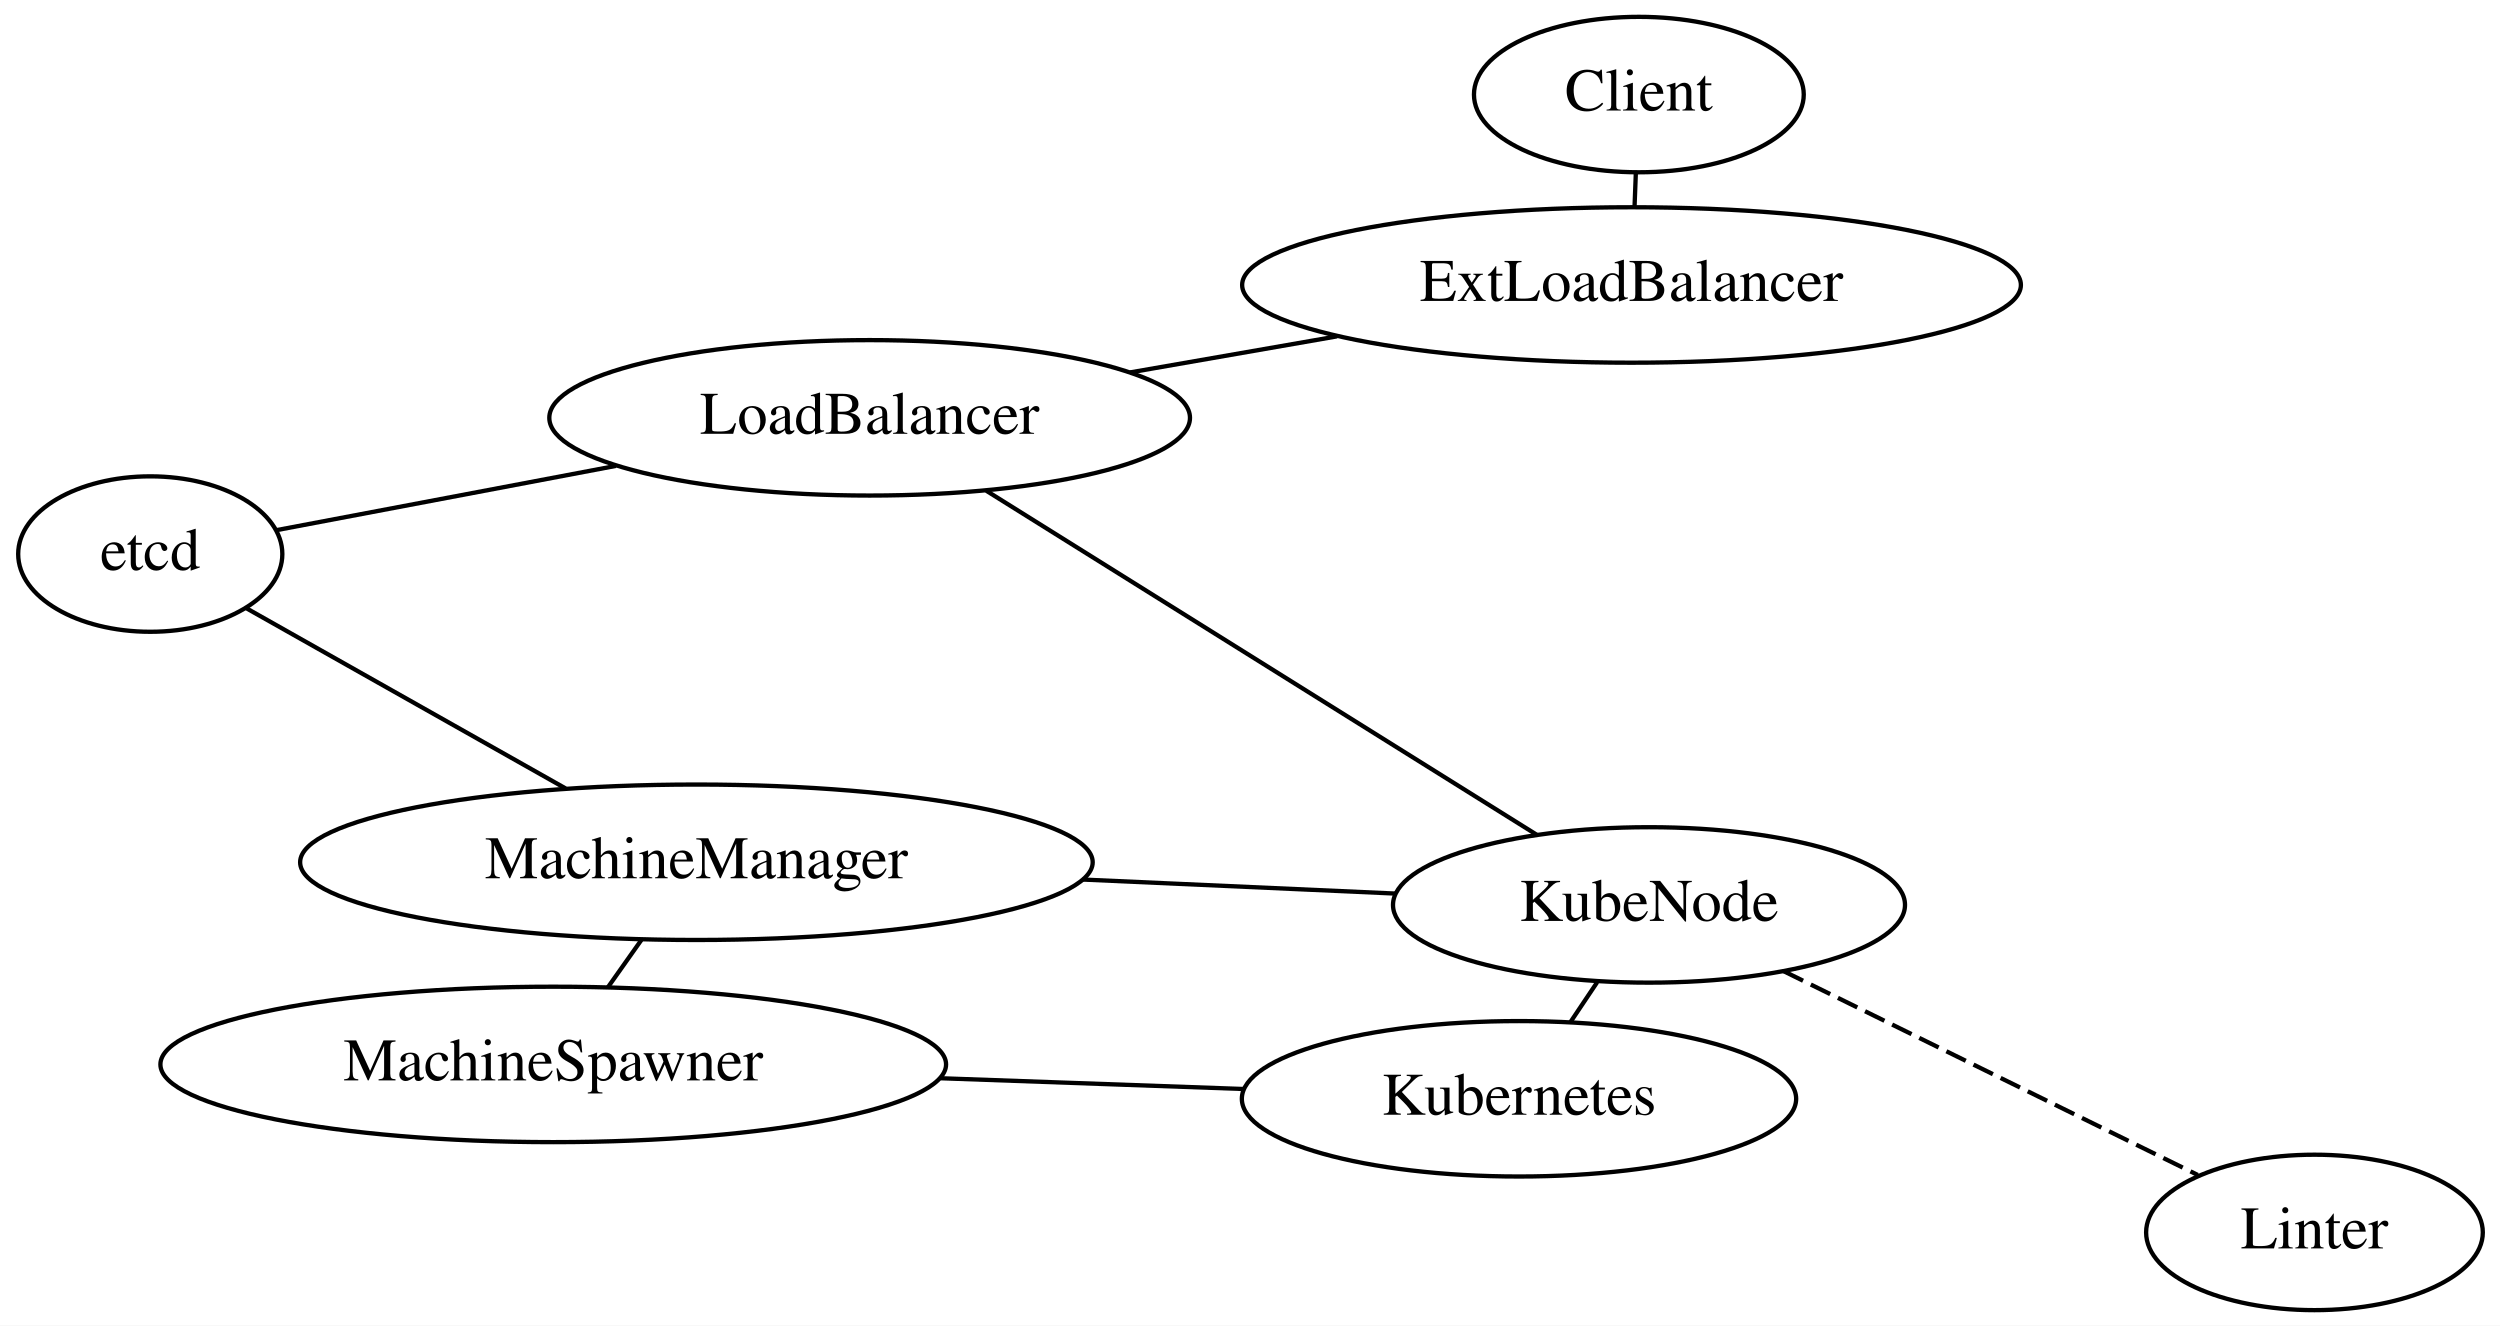
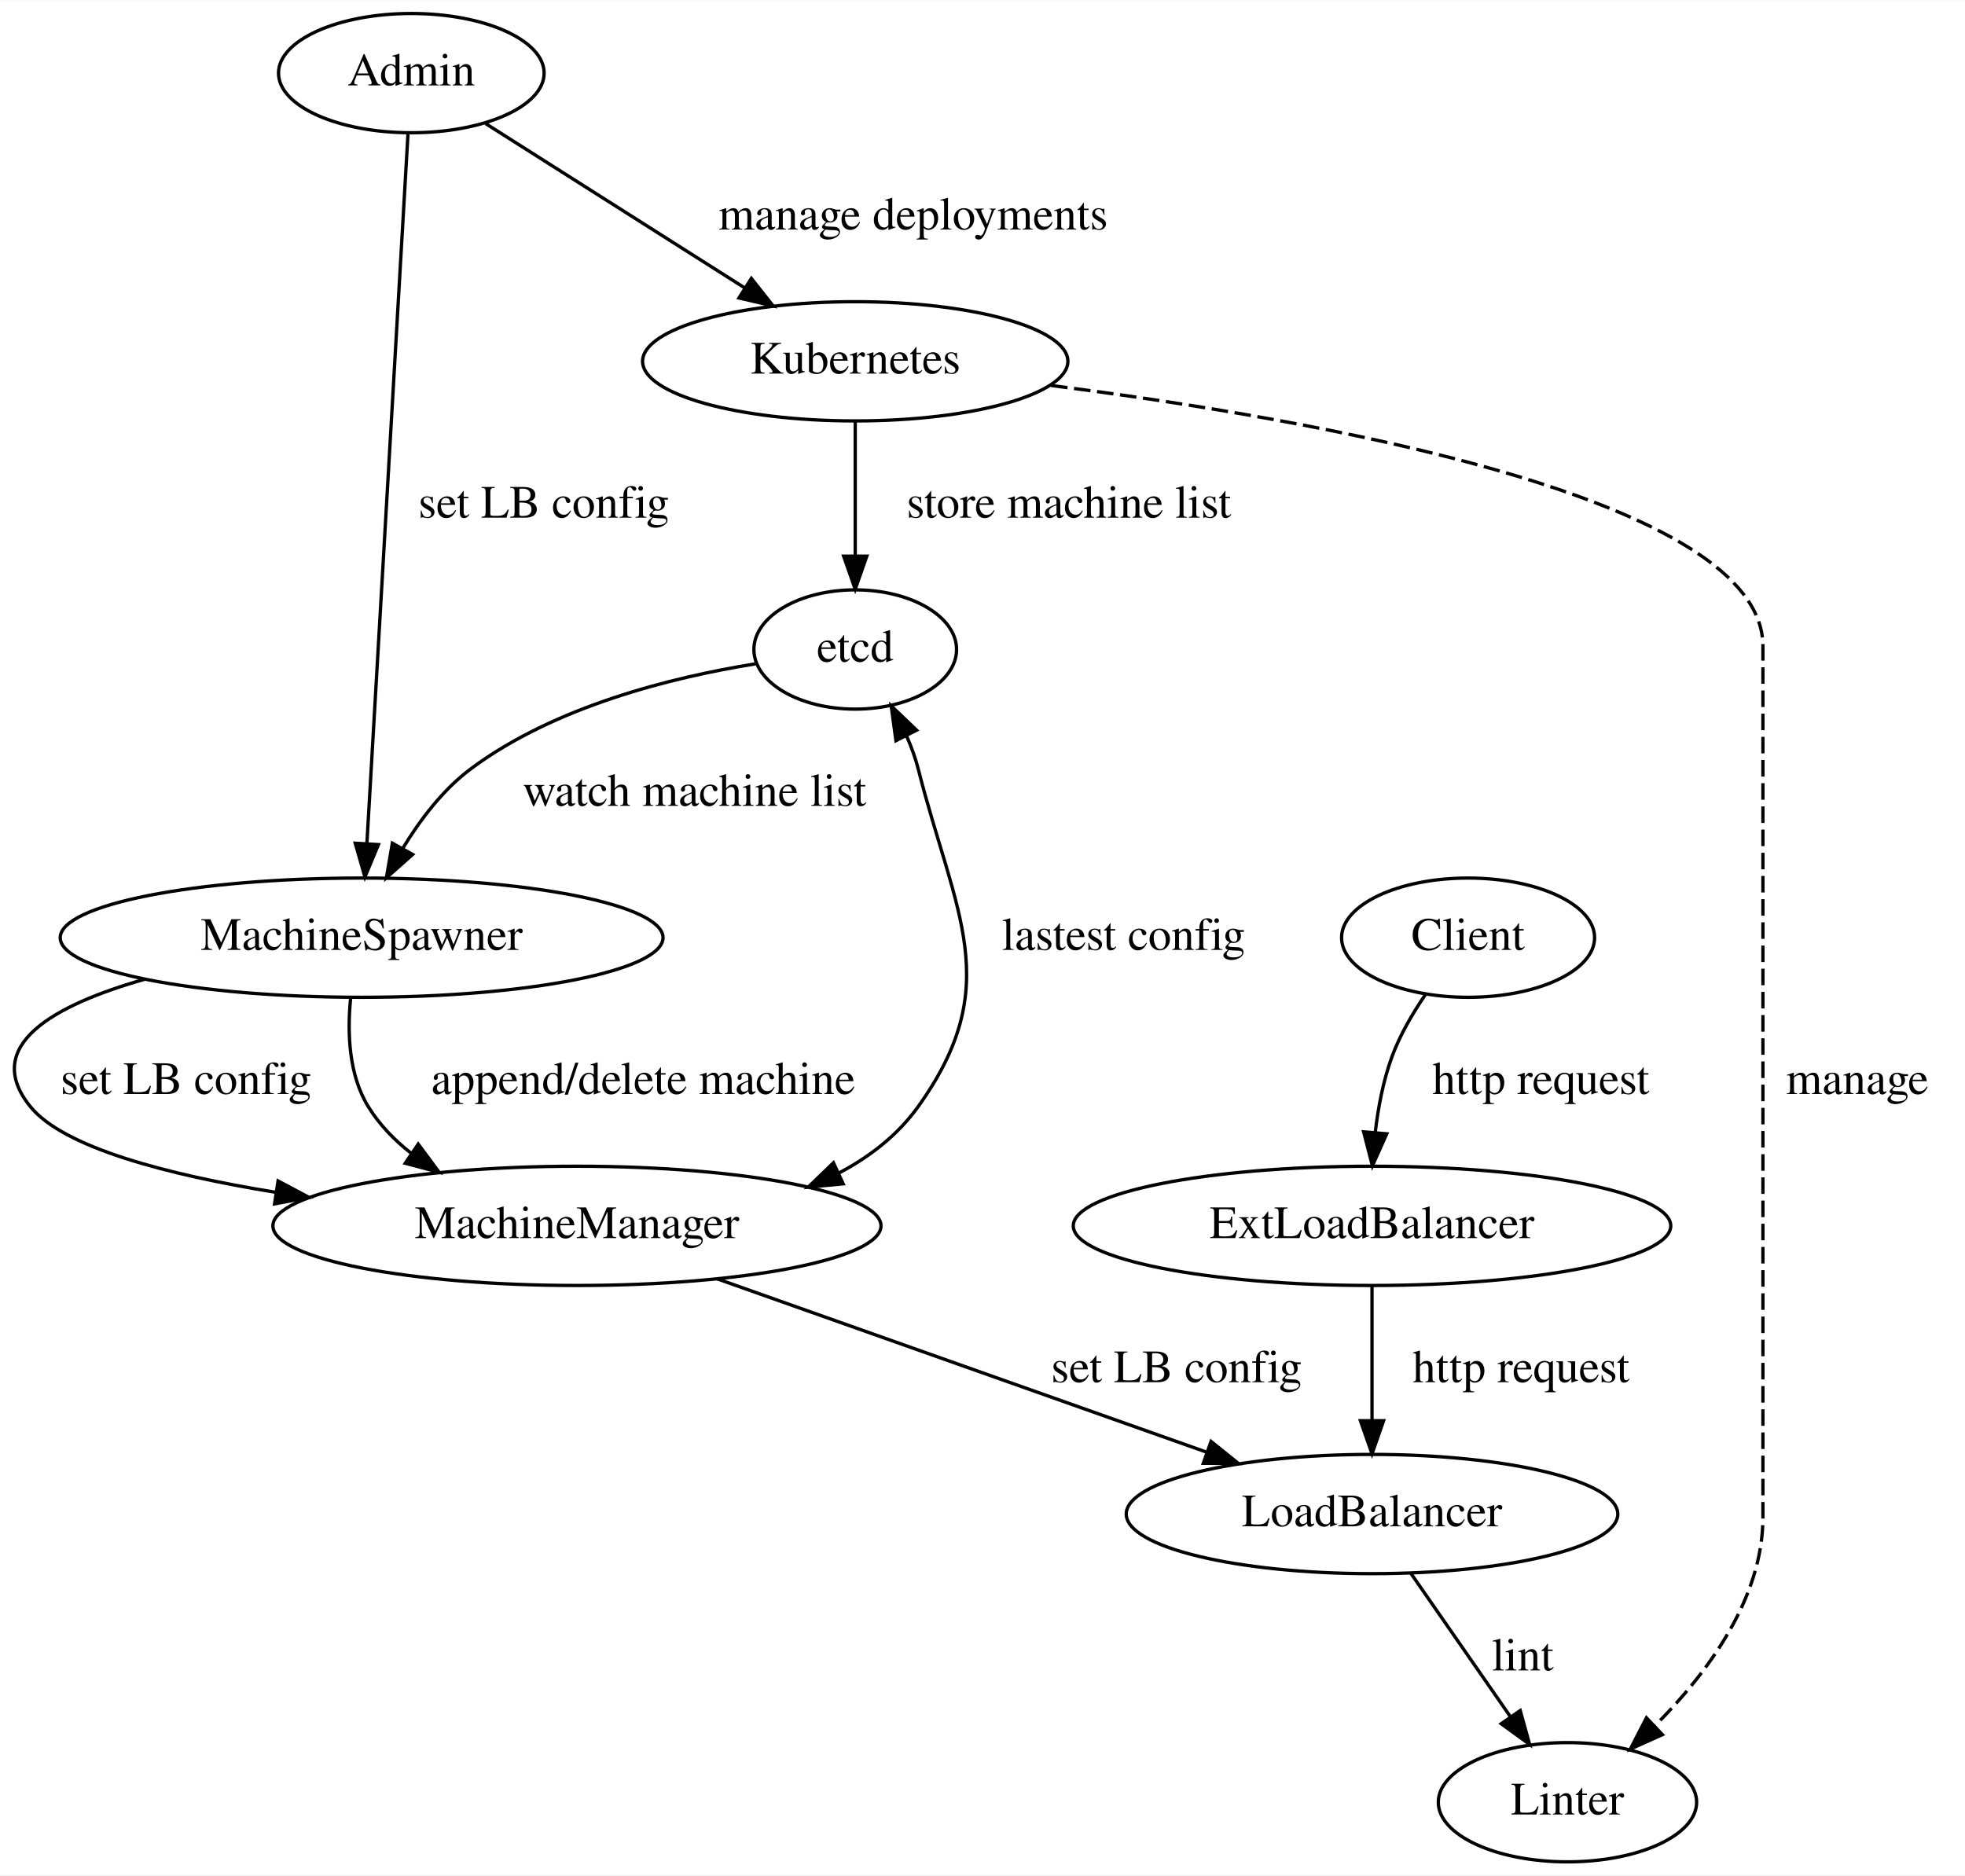
- <svg xmlns="http://www.w3.org/2000/svg" width="579pt" height="307pt" viewBox="0.00 0.00 579.00 307.00">
-   <g id="graph0" class="graph" transform="scale(1 1) rotate(0) translate(4 303)">
-     <polygon fill="white" stroke="transparent" points="-4,4 -4,-303 575,-303 575,4 -4,4" />
+ <svg xmlns="http://www.w3.org/2000/svg" width="593pt" height="566pt" viewBox="0.00 0.00 593.16 566.00">
+   <g id="graph0" class="graph" transform="scale(1 1) rotate(0) translate(4 562)">
+     <polygon fill="white" stroke="transparent" points="-4,4 -4,-562 589.16,-562 589.16,4 -4,4" />
    <g id="node1" class="node">
-       <ellipse fill="none" stroke="black" cx="375.56" cy="-281.1" rx="38.19" ry="18" />
-       <text text-anchor="middle" x="375.56" y="-277.4" font-family="Times,serif" font-size="14.00">Client</text>
+       <ellipse fill="none" stroke="black" cx="439.16" cy="-279" rx="38.19" ry="18" />
+       <text text-anchor="middle" x="439.16" y="-275.3" font-family="Times,serif" font-size="14.00">Client</text>
    </g>
    <g id="node2" class="node">
-       <ellipse fill="none" stroke="black" cx="373.86" cy="-237" rx="90.18" ry="18" />
-       <text text-anchor="middle" x="373.86" y="-233.3" font-family="Times,serif" font-size="14.00">ExtLoadBalancer</text>
+       <ellipse fill="none" stroke="black" cx="410.16" cy="-192" rx="90.18" ry="18" />
+       <text text-anchor="middle" x="410.16" y="-188.3" font-family="Times,serif" font-size="14.00">ExtLoadBalancer</text>
    </g>
    <g id="edge1" class="edge">
-       <path fill="none" stroke="black" d="M374.86,-262.91C374.76,-260.35 374.66,-257.71 374.56,-255.15" />
+       <path fill="none" stroke="black" d="M426.24,-261.76C422.39,-256.12 418.55,-249.56 416.16,-243 413.55,-235.86 412.02,-227.79 411.14,-220.26" />
+       <polygon fill="black" stroke="black" points="414.61,-219.79 410.28,-210.12 407.63,-220.38 414.61,-219.79" />
+       <text text-anchor="middle" x="461.16" y="-231.8" font-family="Times,serif" font-size="14.00">http request</text>
    </g>
    <g id="node3" class="node">
-       <ellipse fill="none" stroke="black" cx="197.41" cy="-206.23" rx="74.19" ry="18" />
-       <text text-anchor="middle" x="197.41" y="-202.53" font-family="Times,serif" font-size="14.00">LoadBalancer</text>
+       <ellipse fill="none" stroke="black" cx="410.16" cy="-105" rx="74.19" ry="18" />
+       <text text-anchor="middle" x="410.16" y="-101.3" font-family="Times,serif" font-size="14.00">LoadBalancer</text>
    </g>
    <g id="edge2" class="edge">
-       <path fill="none" stroke="black" d="M305.64,-225.1C289.83,-222.35 273.12,-219.43 257.68,-216.74" />
+       <path fill="none" stroke="black" d="M410.16,-173.8C410.16,-162.16 410.16,-146.55 410.16,-133.24" />
+       <polygon fill="black" stroke="black" points="413.66,-133.18 410.16,-123.18 406.66,-133.18 413.66,-133.18" />
+       <text text-anchor="middle" x="455.16" y="-144.8" font-family="Times,serif" font-size="14.00">http request</text>
    </g>
    <g id="node4" class="node">
-       <ellipse fill="none" stroke="black" cx="30.8" cy="-174.68" rx="30.59" ry="18" />
-       <text text-anchor="middle" x="30.8" y="-170.98" font-family="Times,serif" font-size="14.00">etcd</text>
+       <ellipse fill="none" stroke="black" cx="469.16" cy="-18" rx="38.99" ry="18" />
+       <text text-anchor="middle" x="469.16" y="-14.3" font-family="Times,serif" font-size="14.00">Linter</text>
    </g>
    <g id="edge3" class="edge">
-       <path fill="none" stroke="black" d="M138.67,-195.11C112.06,-190.07 81.78,-184.34 60.09,-180.23" />
+       <path fill="none" stroke="black" d="M421.81,-87.21C430.44,-74.79 442.31,-57.67 452.02,-43.7" />
+       <polygon fill="black" stroke="black" points="454.9,-45.68 457.73,-35.47 449.15,-41.69 454.9,-45.68" />
+       <text text-anchor="middle" x="455.66" y="-57.8" font-family="Times,serif" font-size="14.00">lint</text>
    </g>
    <g id="node5" class="node">
-       <ellipse fill="none" stroke="black" cx="377.91" cy="-93.42" rx="59.29" ry="18" />
-       <text text-anchor="middle" x="377.91" y="-89.72" font-family="Times,serif" font-size="14.00">KubeNode</text>
+       <ellipse fill="none" stroke="black" cx="170.16" cy="-192" rx="91.78" ry="18" />
+       <text text-anchor="middle" x="170.16" y="-188.3" font-family="Times,serif" font-size="14.00">MachineManager</text>
+     </g>
+     <g id="edge6" class="edge">
+       <path fill="none" stroke="black" d="M212.51,-176C253.8,-161.38 316.57,-139.15 360.26,-123.67" />
+       <polygon fill="black" stroke="black" points="361.57,-126.92 369.82,-120.28 359.23,-120.32 361.57,-126.92" />
+       <text text-anchor="middle" x="351.16" y="-144.8" font-family="Times,serif" font-size="14.00">set LB config</text>
+     </g>
+     <g id="node6" class="node">
+       <ellipse fill="none" stroke="black" cx="254.16" cy="-366" rx="30.59" ry="18" />
+       <text text-anchor="middle" x="254.16" y="-362.3" font-family="Times,serif" font-size="14.00">etcd</text>
    </g>
    <g id="edge4" class="edge">
-       <path fill="none" stroke="black" d="M224.43,-189.34C258.85,-167.83 317.93,-130.9 351.87,-109.69" />
+       <path fill="none" stroke="black" d="M249.21,-207.94C258.58,-212.87 266.99,-219.39 273.16,-228 299.56,-264.85 284.31,-286.06 273.16,-330 272.32,-333.28 271.11,-336.59 269.7,-339.8" />
+       <polygon fill="black" stroke="black" points="250.52,-204.69 239.97,-203.69 247.59,-211.05 250.52,-204.69" />
+       <polygon fill="black" stroke="black" points="266.45,-338.47 265.03,-348.97 272.69,-341.64 266.45,-338.47" />
+       <text text-anchor="middle" x="335.16" y="-275.3" font-family="Times,serif" font-size="14.00">lastest config</text>
+     </g>
+     <g id="node7" class="node">
+       <ellipse fill="none" stroke="black" cx="105.16" cy="-279" rx="90.98" ry="18" />
+       <text text-anchor="middle" x="105.16" y="-275.3" font-family="Times,serif" font-size="14.00">MachineSpawner</text>
+     </g>
+     <g id="edge5" class="edge">
+       <path fill="none" stroke="black" d="M223.98,-361.66C198.94,-357.63 163.46,-348.85 138.16,-330 129.74,-323.73 122.83,-314.63 117.55,-305.91" />
+       <polygon fill="black" stroke="black" points="120.56,-304.12 112.64,-297.09 114.44,-307.53 120.56,-304.12" />
+       <text text-anchor="middle" x="205.66" y="-318.8" font-family="Times,serif" font-size="14.00">watch machine list</text>
+     </g>
+     <g id="edge8" class="edge">
+       <path fill="none" stroke="black" d="M101.83,-260.58C100.81,-250.36 101.24,-237.62 107.16,-228 110.52,-222.55 115.05,-217.87 120.15,-213.89" />
+       <polygon fill="black" stroke="black" points="122.25,-216.69 128.56,-208.18 118.32,-210.9 122.25,-216.69" />
+       <text text-anchor="middle" x="190.16" y="-231.8" font-family="Times,serif" font-size="14.00">append/delete machine</text>
+     </g>
+     <g id="edge9" class="edge">
+       <path fill="none" stroke="black" d="M39.73,-266.46C12.44,-258.72 -9.81,-246.48 5.16,-228 15.18,-215.63 46.46,-207.45 79.14,-202.14" />
+       <polygon fill="black" stroke="black" points="79.94,-205.56 89.3,-200.58 78.88,-198.64 79.94,-205.56" />
+       <text text-anchor="middle" x="52.16" y="-231.8" font-family="Times,serif" font-size="14.00">set LB config</text>
    </g>
    <g id="node8" class="node">
-       <ellipse fill="none" stroke="black" cx="532.03" cy="-17.57" rx="38.99" ry="18" />
-       <text text-anchor="middle" x="532.03" y="-13.87" font-family="Times,serif" font-size="14.00">Linter</text>
+       <ellipse fill="none" stroke="black" cx="254.16" cy="-453" rx="64.19" ry="18" />
+       <text text-anchor="middle" x="254.16" y="-449.3" font-family="Times,serif" font-size="14.00">Kubernetes</text>
    </g>
-     <g id="edge8" class="edge">
-       <path fill="none" stroke="black" stroke-dasharray="5,2" d="M409.1,-78.07C437.24,-64.22 478.23,-44.05 505.01,-30.87" />
+     <g id="edge7" class="edge">
+       <path fill="none" stroke="black" stroke-dasharray="5,2" d="M313.27,-445.7C393.82,-435.44 528.16,-411.64 528.16,-367 528.16,-367 528.16,-367 528.16,-104 528.16,-79.45 511.35,-56.9 495.67,-41.2" />
+       <polygon fill="black" stroke="black" points="497.81,-38.4 488.15,-34.06 493,-43.48 497.81,-38.4" />
+       <text text-anchor="middle" x="556.66" y="-231.8" font-family="Times,serif" font-size="14.00">manage</text>
    </g>
-     <g id="node6" class="node">
-       <ellipse fill="none" stroke="black" cx="157.29" cy="-103.3" rx="91.78" ry="18" />
-       <text text-anchor="middle" x="157.29" y="-99.6" font-family="Times,serif" font-size="14.00">MachineManager</text>
-     </g>
-     <g id="edge5" class="edge">
-       <path fill="none" stroke="black" d="M126.99,-120.4C104.19,-133.27 73.46,-150.61 52.93,-162.2" />
-     </g>
-     <g id="edge6" class="edge">
-       <path fill="none" stroke="black" d="M246.7,-99.3C271.19,-98.2 297.1,-97.04 319.37,-96.04" />
+     <g id="edge12" class="edge">
+       <path fill="none" stroke="black" d="M254.16,-434.8C254.16,-423.16 254.16,-407.55 254.16,-394.24" />
+       <polygon fill="black" stroke="black" points="257.66,-394.18 254.16,-384.18 250.66,-394.18 257.66,-394.18" />
+       <text text-anchor="middle" x="318.66" y="-405.8" font-family="Times,serif" font-size="14.00">store machine list</text>
    </g>
    <g id="node9" class="node">
-       <ellipse fill="none" stroke="black" cx="124.13" cy="-56.48" rx="90.98" ry="18" />
-       <text text-anchor="middle" x="124.13" y="-52.78" font-family="Times,serif" font-size="14.00">MachineSpawner</text>
-     </g>
-     <g id="edge9" class="edge">
-       <path fill="none" stroke="black" d="M144.56,-85.33C142.01,-81.72 139.32,-77.93 136.77,-74.32" />
-     </g>
-     <g id="node7" class="node">
-       <ellipse fill="none" stroke="black" cx="347.8" cy="-48.52" rx="64.19" ry="18" />
-       <text text-anchor="middle" x="347.8" y="-44.82" font-family="Times,serif" font-size="14.00">Kubernetes</text>
-     </g>
-     <g id="edge7" class="edge">
-       <path fill="none" stroke="black" d="M359.7,-66.26C361.74,-69.3 363.86,-72.46 365.9,-75.51" />
+       <ellipse fill="none" stroke="black" cx="120.16" cy="-540" rx="40.09" ry="18" />
+       <text text-anchor="middle" x="120.16" y="-536.3" font-family="Times,serif" font-size="14.00">Admin</text>
    </g>
    <g id="edge10" class="edge">
-       <path fill="none" stroke="black" d="M213.82,-53.28C237.27,-52.45 262.09,-51.57 283.9,-50.79" />
+       <path fill="none" stroke="black" d="M119.15,-521.6C116.59,-477.46 109.84,-360.83 106.75,-307.42" />
+       <polygon fill="black" stroke="black" points="110.23,-307.1 106.16,-297.32 103.24,-307.51 110.23,-307.1" />
+       <text text-anchor="middle" x="160.16" y="-405.8" font-family="Times,serif" font-size="14.00">set LB config</text>
+     </g>
+     <g id="edge11" class="edge">
+       <path fill="none" stroke="black" d="M142.59,-524.77C163.95,-511.22 196.39,-490.65 220.79,-475.17" />
+       <polygon fill="black" stroke="black" points="222.81,-478.03 229.38,-469.72 219.06,-472.12 222.81,-478.03" />
+       <text text-anchor="middle" x="271.66" y="-492.8" font-family="Times,serif" font-size="14.00">manage deployments</text>
    </g>
  </g>
</svg>
